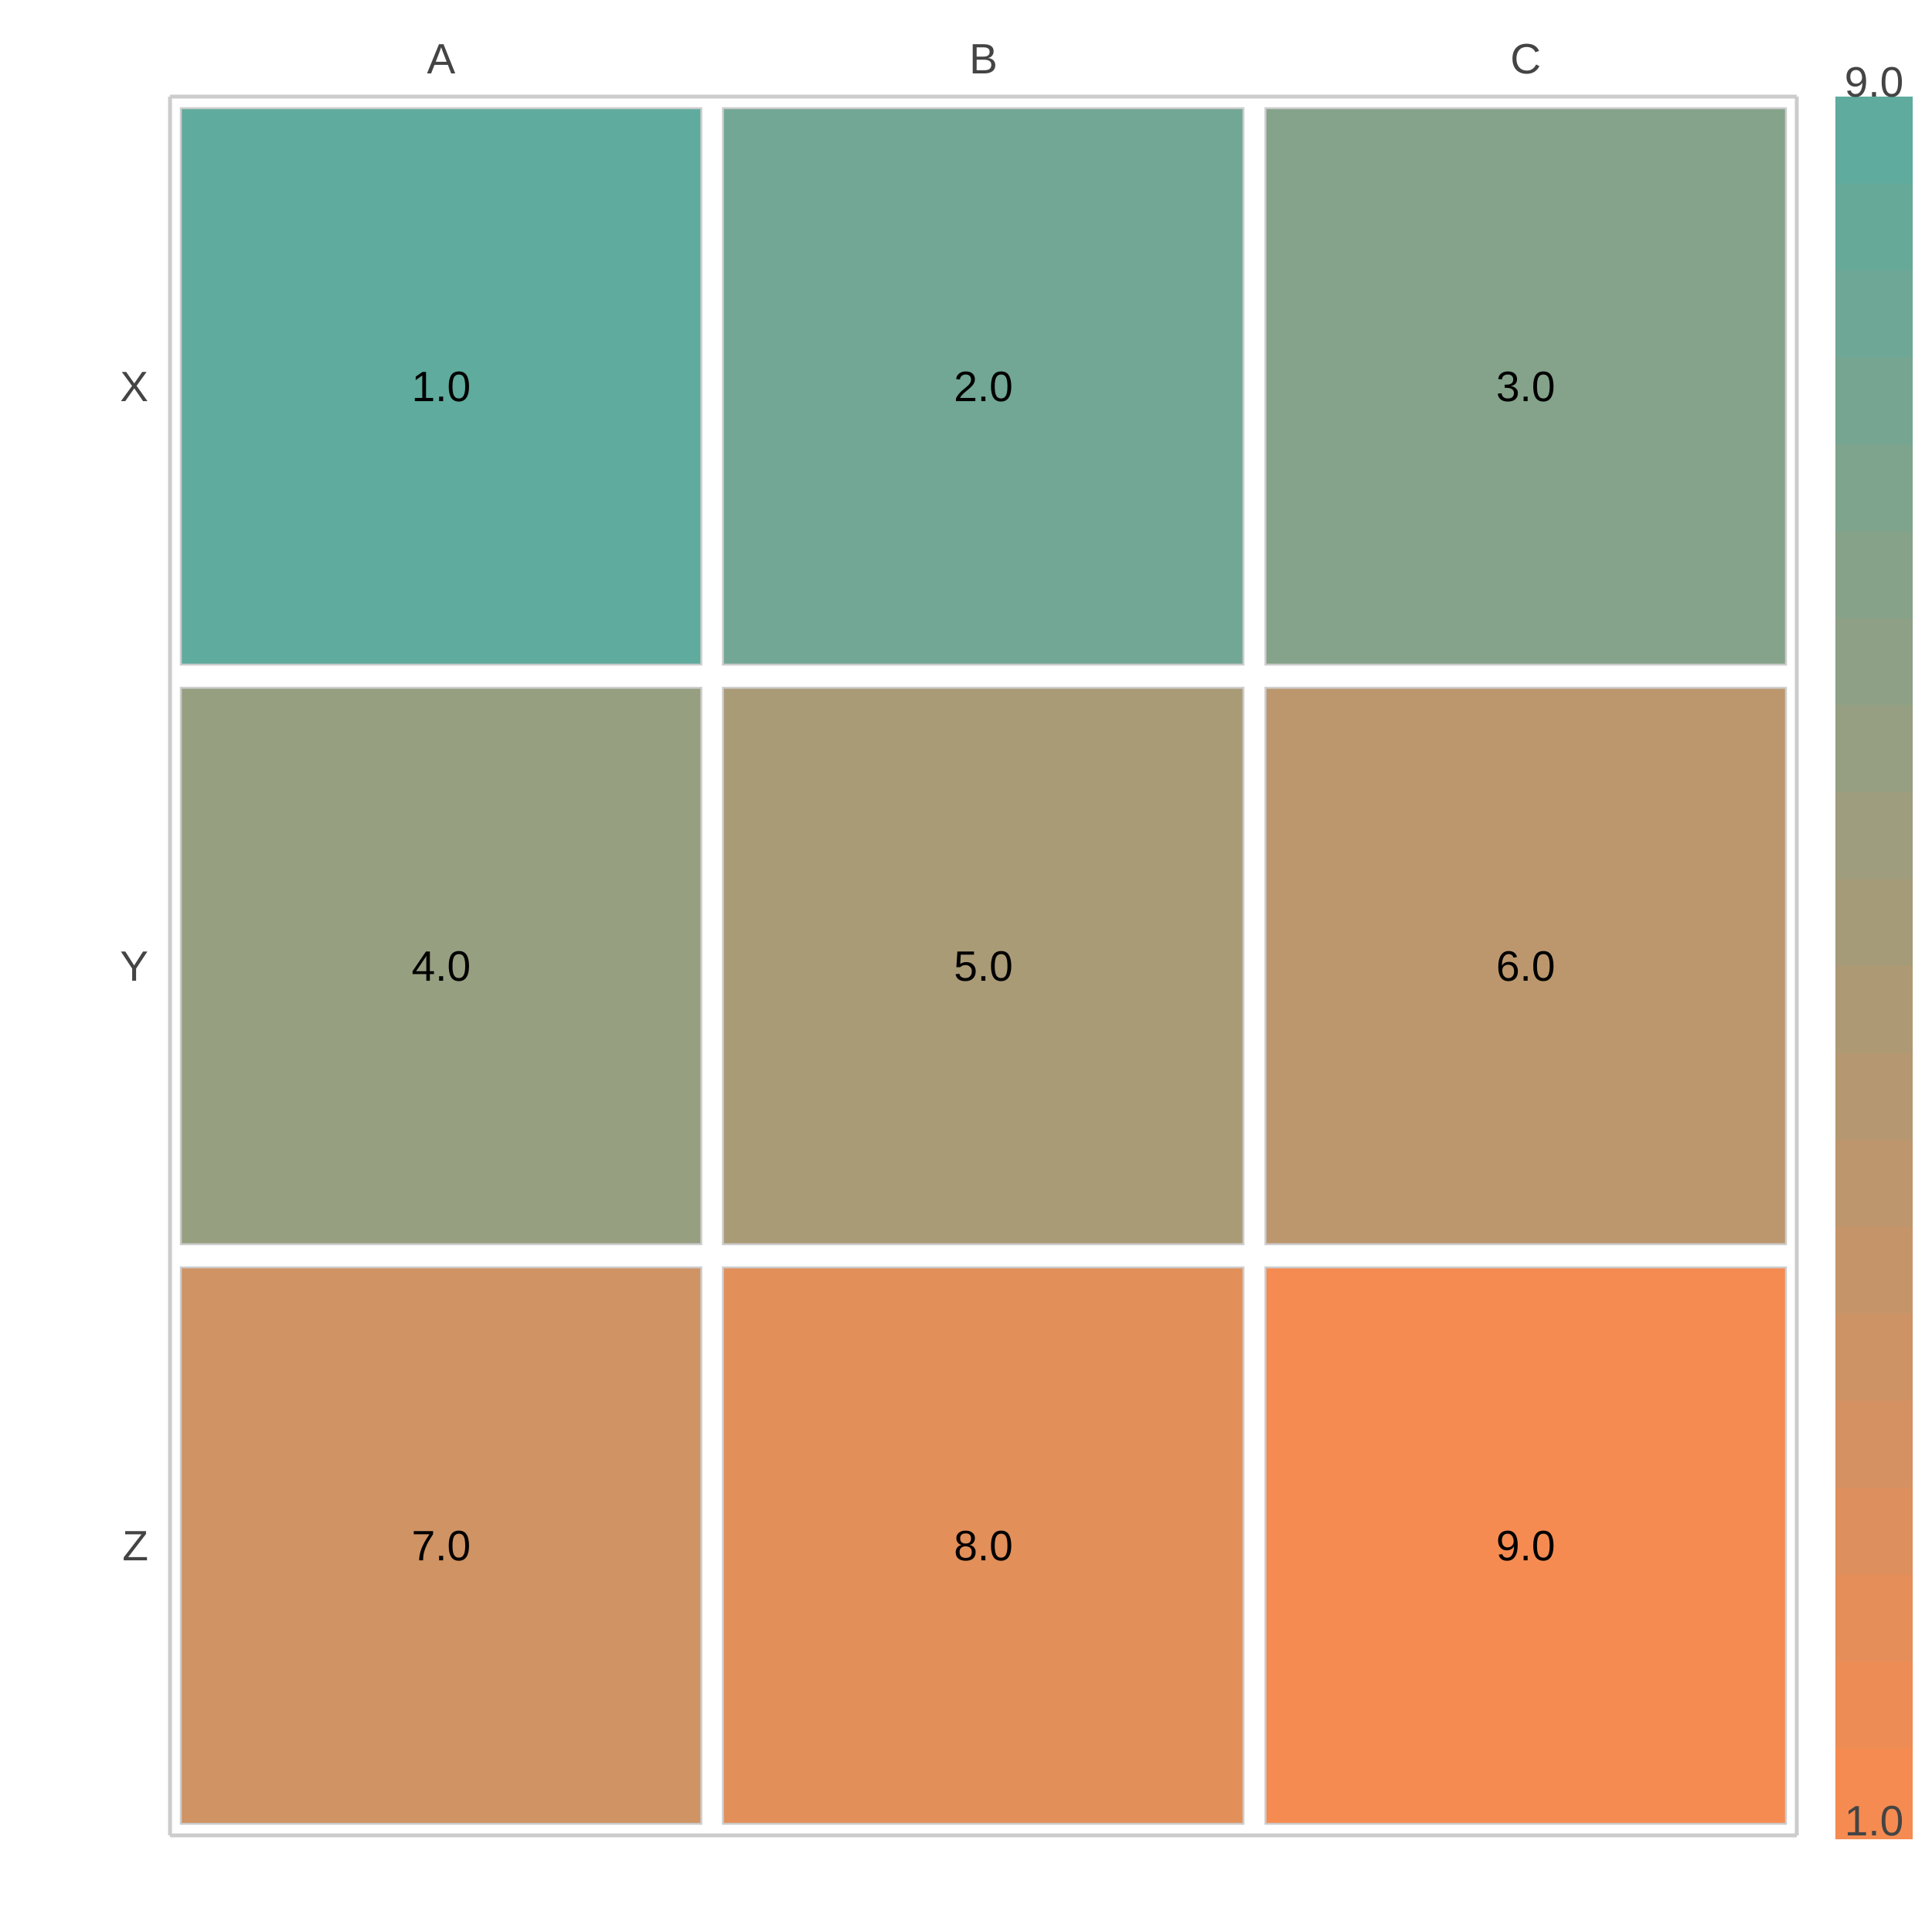
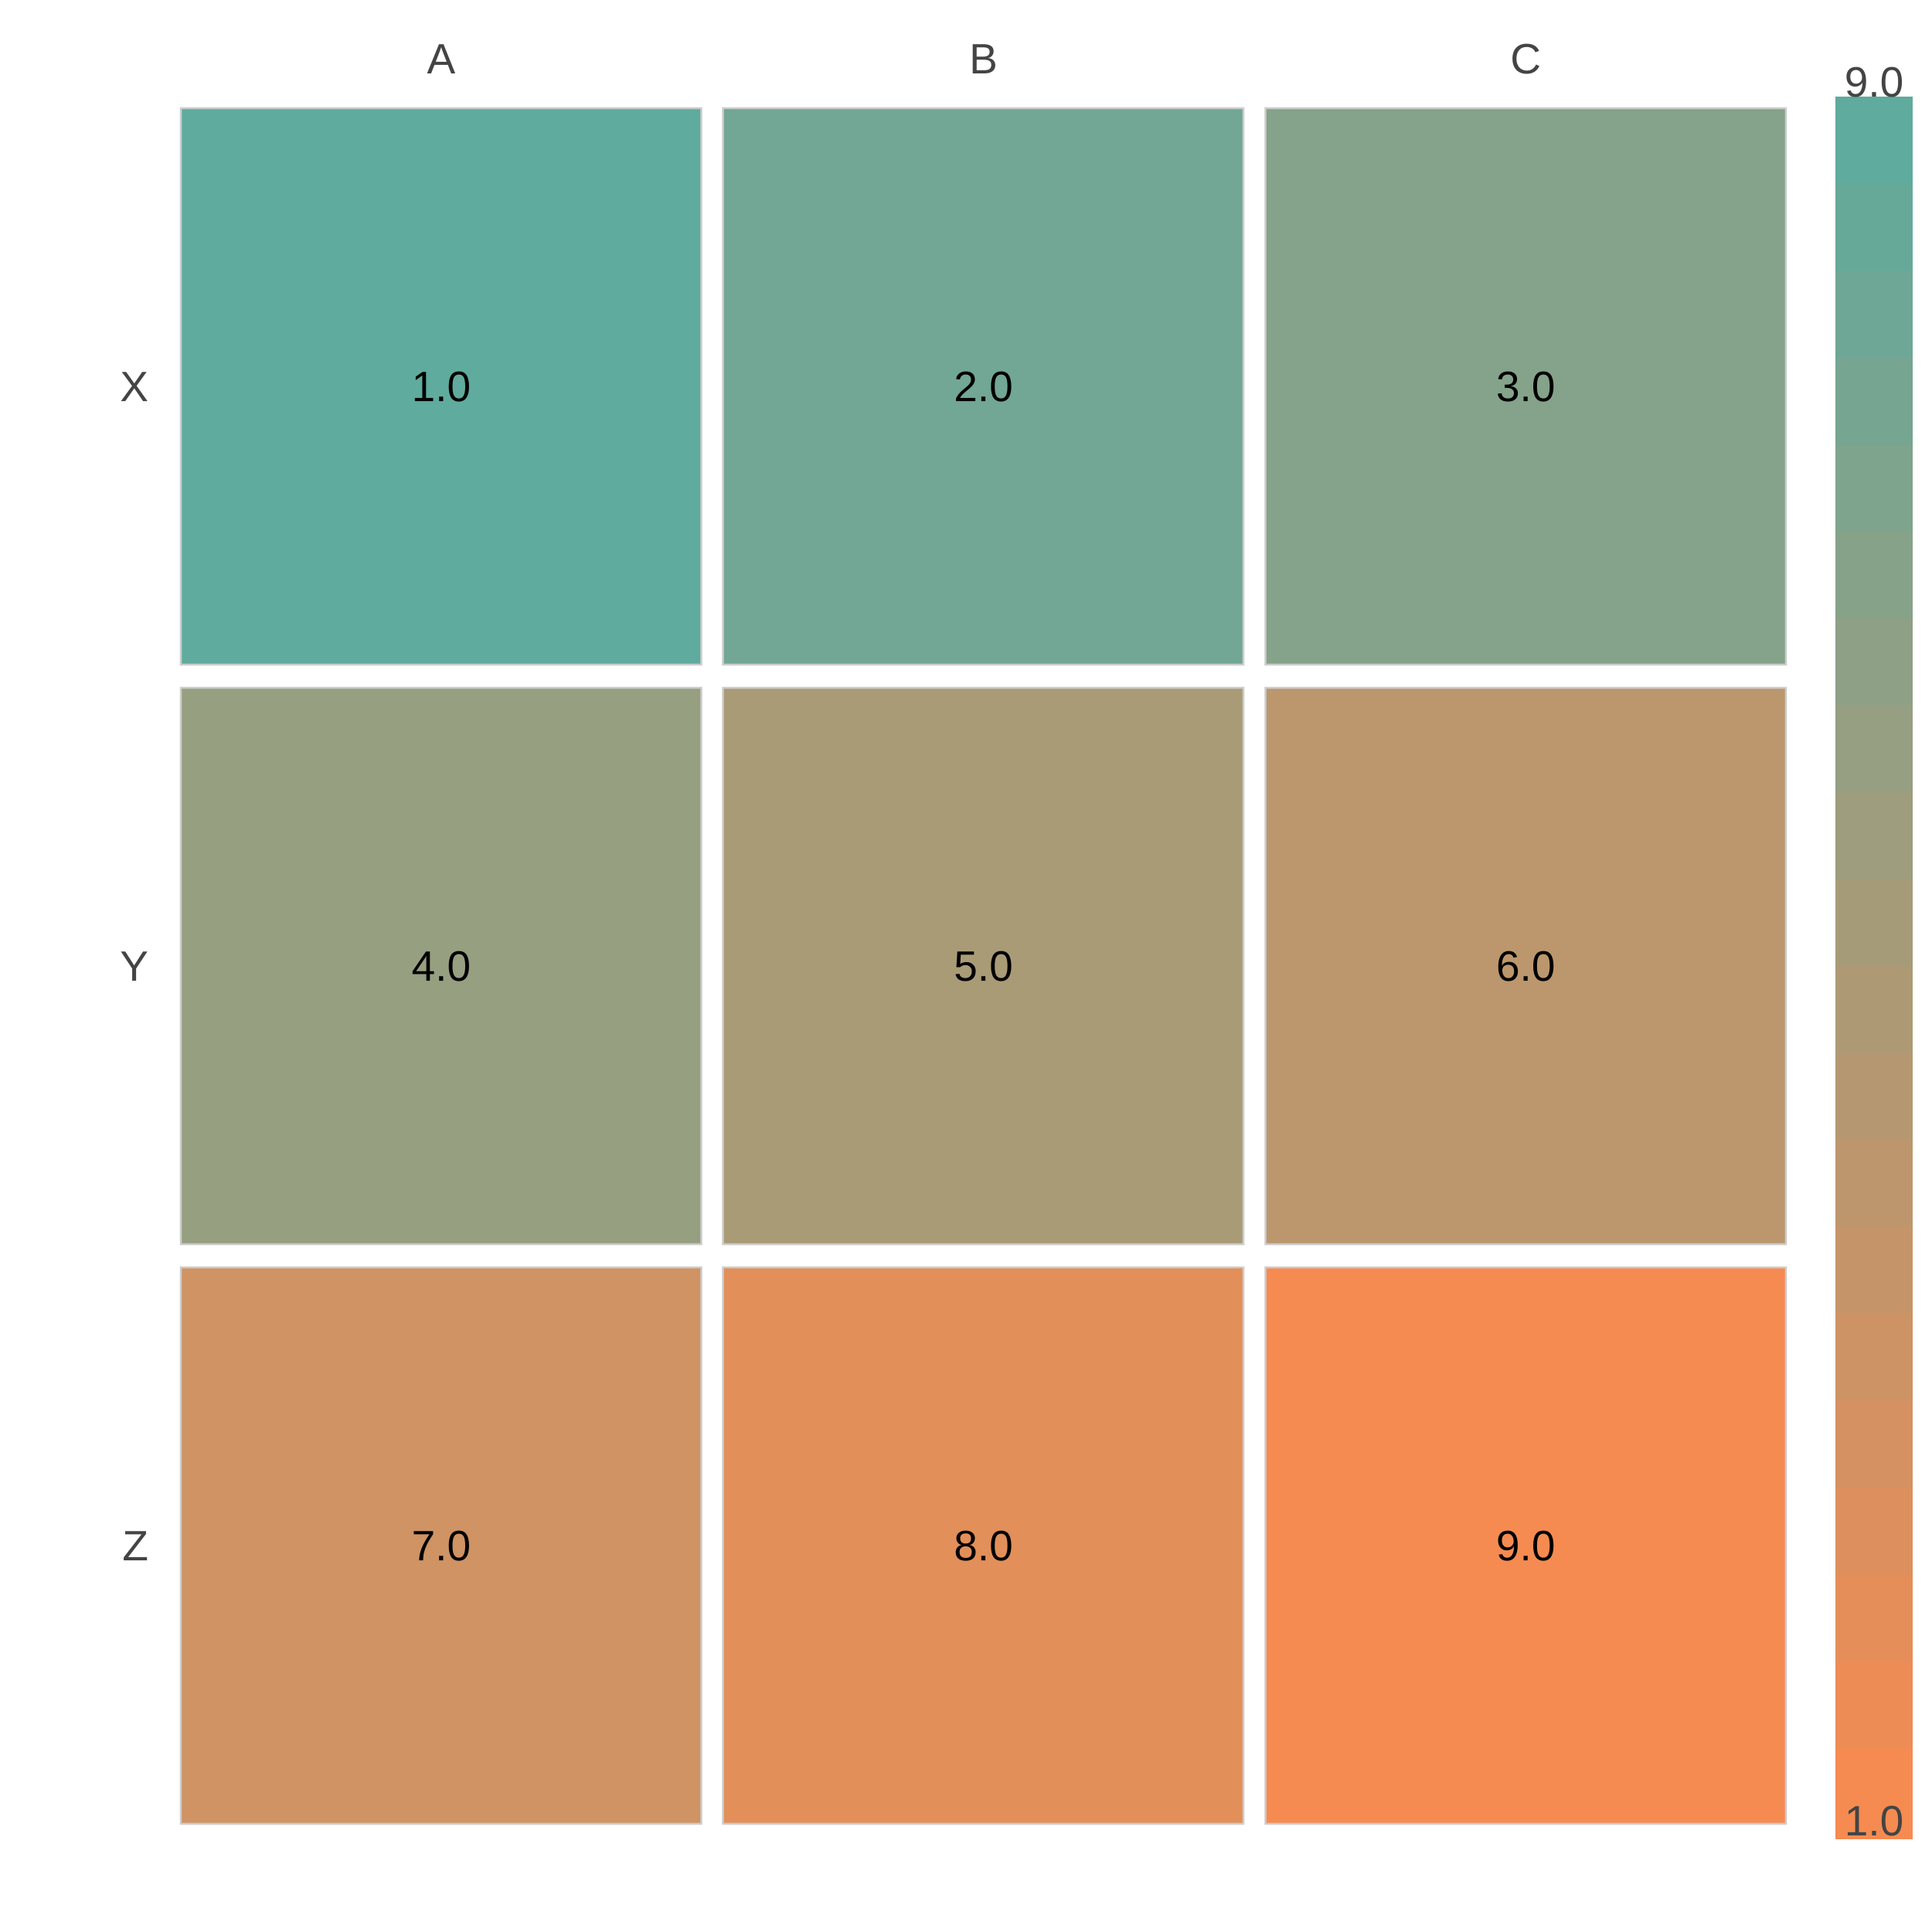
<svg xmlns="http://www.w3.org/2000/svg" width="500" height="500" viewBox="0 0 500 500">
  <path fill="#FFFFFF" d="M0 0 h500 v500 h-500 v-500Z" />
  <g transform="translate(44.0, 25.0)">
    <path fill="#5fab9e" stroke="#CCCCCC" stroke-width="0.5" d="M2.8 3.0 h134.7 v144.0 h-134.7 v-144.0Z" />
    <text x="70.167" y="75.0" fill="#000000" font-family="Arial" font-size="11" text-anchor="middle" dominant-baseline="central">1.0</text>
    <path fill="#71a794" stroke="#CCCCCC" stroke-width="0.5" d="M143.1 3.0 h134.7 v144.0 h-134.7 v-144.0Z" />
    <text x="210.5" y="75.0" fill="#000000" font-family="Arial" font-size="11" text-anchor="middle" dominant-baseline="central">2.0</text>
    <path fill="#84a38a" stroke="#CCCCCC" stroke-width="0.5" d="M283.5 3.0 h134.7 v144.0 h-134.7 v-144.0Z" />
    <text x="350.833" y="75.0" fill="#000000" font-family="Arial" font-size="11" text-anchor="middle" dominant-baseline="central">3.0</text>
    <path fill="#979f81" stroke="#CCCCCC" stroke-width="0.5" d="M2.8 153.0 h134.7 v144.0 h-134.7 v-144.0Z" />
    <text x="70.167" y="225.0" fill="#000000" font-family="Arial" font-size="11" text-anchor="middle" dominant-baseline="central">4.0</text>
    <path fill="#aa9b77" stroke="#CCCCCC" stroke-width="0.5" d="M143.1 153.0 h134.7 v144.0 h-134.7 v-144.0Z" />
    <text x="210.5" y="225.0" fill="#000000" font-family="Arial" font-size="11" text-anchor="middle" dominant-baseline="central">5.0</text>
    <path fill="#bc976d" stroke="#CCCCCC" stroke-width="0.5" d="M283.5 153.0 h134.7 v144.0 h-134.7 v-144.0Z" />
    <text x="350.833" y="225.0" fill="#000000" font-family="Arial" font-size="11" text-anchor="middle" dominant-baseline="central">6.0</text>
    <path fill="#cf9364" stroke="#CCCCCC" stroke-width="0.5" d="M2.8 303.0 h134.7 v144.0 h-134.7 v-144.0Z" />
    <text x="70.167" y="375.0" fill="#000000" font-family="Arial" font-size="11" text-anchor="middle" dominant-baseline="central">7.0</text>
    <path fill="#e28f5a" stroke="#CCCCCC" stroke-width="0.5" d="M143.1 303.0 h134.7 v144.0 h-134.7 v-144.0Z" />
    <text x="210.5" y="375.0" fill="#000000" font-family="Arial" font-size="11" text-anchor="middle" dominant-baseline="central">8.0</text>
    <path fill="#f58b51" stroke="#CCCCCC" stroke-width="0.5" d="M283.5 303.0 h134.7 v144.0 h-134.7 v-144.0Z" />
    <text x="350.833" y="375.0" fill="#000000" font-family="Arial" font-size="11" text-anchor="middle" dominant-baseline="central">9.0</text>
    <text x="70.167" y="-6.0" fill="#444444" font-family="Arial" font-size="11" text-anchor="middle" dominant-baseline="bottom">A</text>
    <text x="210.5" y="-6.0" fill="#444444" font-family="Arial" font-size="11" text-anchor="middle" dominant-baseline="bottom">B</text>
    <text x="350.833" y="-6.0" fill="#444444" font-family="Arial" font-size="11" text-anchor="middle" dominant-baseline="bottom">C</text>
    <text x="-5.613" y="75.0" fill="#444444" font-family="Arial" font-size="11" text-anchor="end" dominant-baseline="central">X</text>
    <text x="-5.613" y="225.0" fill="#444444" font-family="Arial" font-size="11" text-anchor="end" dominant-baseline="central">Y</text>
    <text x="-5.613" y="375.0" fill="#444444" font-family="Arial" font-size="11" text-anchor="end" dominant-baseline="central">Z</text>
    <path fill="#5fab9e" d="M431.0 0.0 h20 v23.5 h-20 v-23.5Z" />
    <path fill="#66a999" d="M431.0 22.5 h20 v23.5 h-20 v-23.5Z" />
    <path fill="#6ea795" d="M431.0 45.0 h20 v23.5 h-20 v-23.5Z" />
    <path fill="#76a591" d="M431.0 67.5 h20 v23.5 h-20 v-23.5Z" />
    <path fill="#7ea48d" d="M431.0 90.0 h20 v23.5 h-20 v-23.5Z" />
    <path fill="#86a289" d="M431.0 112.5 h20 v23.5 h-20 v-23.5Z" />
    <path fill="#8ea085" d="M431.0 135.0 h20 v23.5 h-20 v-23.5Z" />
    <path fill="#969f81" d="M431.0 157.5 h20 v23.5 h-20 v-23.5Z" />
    <path fill="#9e9d7d" d="M431.0 180.0 h20 v23.5 h-20 v-23.5Z" />
    <path fill="#a69b79" d="M431.0 202.5 h20 v23.5 h-20 v-23.5Z" />
    <path fill="#ad9a75" d="M431.0 225.0 h20 v23.5 h-20 v-23.5Z" />
    <path fill="#b59871" d="M431.0 247.5 h20 v23.5 h-20 v-23.5Z" />
    <path fill="#bd966d" d="M431.0 270.0 h20 v23.5 h-20 v-23.5Z" />
    <path fill="#c59569" d="M431.0 292.5 h20 v23.5 h-20 v-23.5Z" />
    <path fill="#cd9365" d="M431.0 315.0 h20 v23.5 h-20 v-23.5Z" />
    <path fill="#d59161" d="M431.0 337.5 h20 v23.5 h-20 v-23.5Z" />
    <path fill="#dd905d" d="M431.0 360.0 h20 v23.5 h-20 v-23.5Z" />
    <path fill="#e58e59" d="M431.0 382.5 h20 v23.5 h-20 v-23.5Z" />
    <path fill="#ed8c55" d="M431.0 405.0 h20 v23.5 h-20 v-23.5Z" />
    <path fill="#f58b51" d="M431.0 427.5 h20 v23.5 h-20 v-23.5Z" />
    <text x="441.0" y="450.0" fill="#444444" font-family="Arial" font-size="11" text-anchor="middle">1.0</text>
    <text x="441.0" y="0" fill="#444444" font-family="Arial" font-size="11" text-anchor="middle" dominant-baseline="bottom">9.0</text>
-     <path stroke="#CCCCCC" stroke-dasharray="None" d="M0 450.0 h421.0" />
-     <path stroke="#CCCCCC" stroke-dasharray="None" d="M0 0 h421.0" />
-     <path stroke="#CCCCCC" stroke-dasharray="None" d="M0 0 v450.0" />
-     <path stroke="#CCCCCC" stroke-dasharray="None" d="M421.0 0 v450.0" />
  </g>
</svg>
